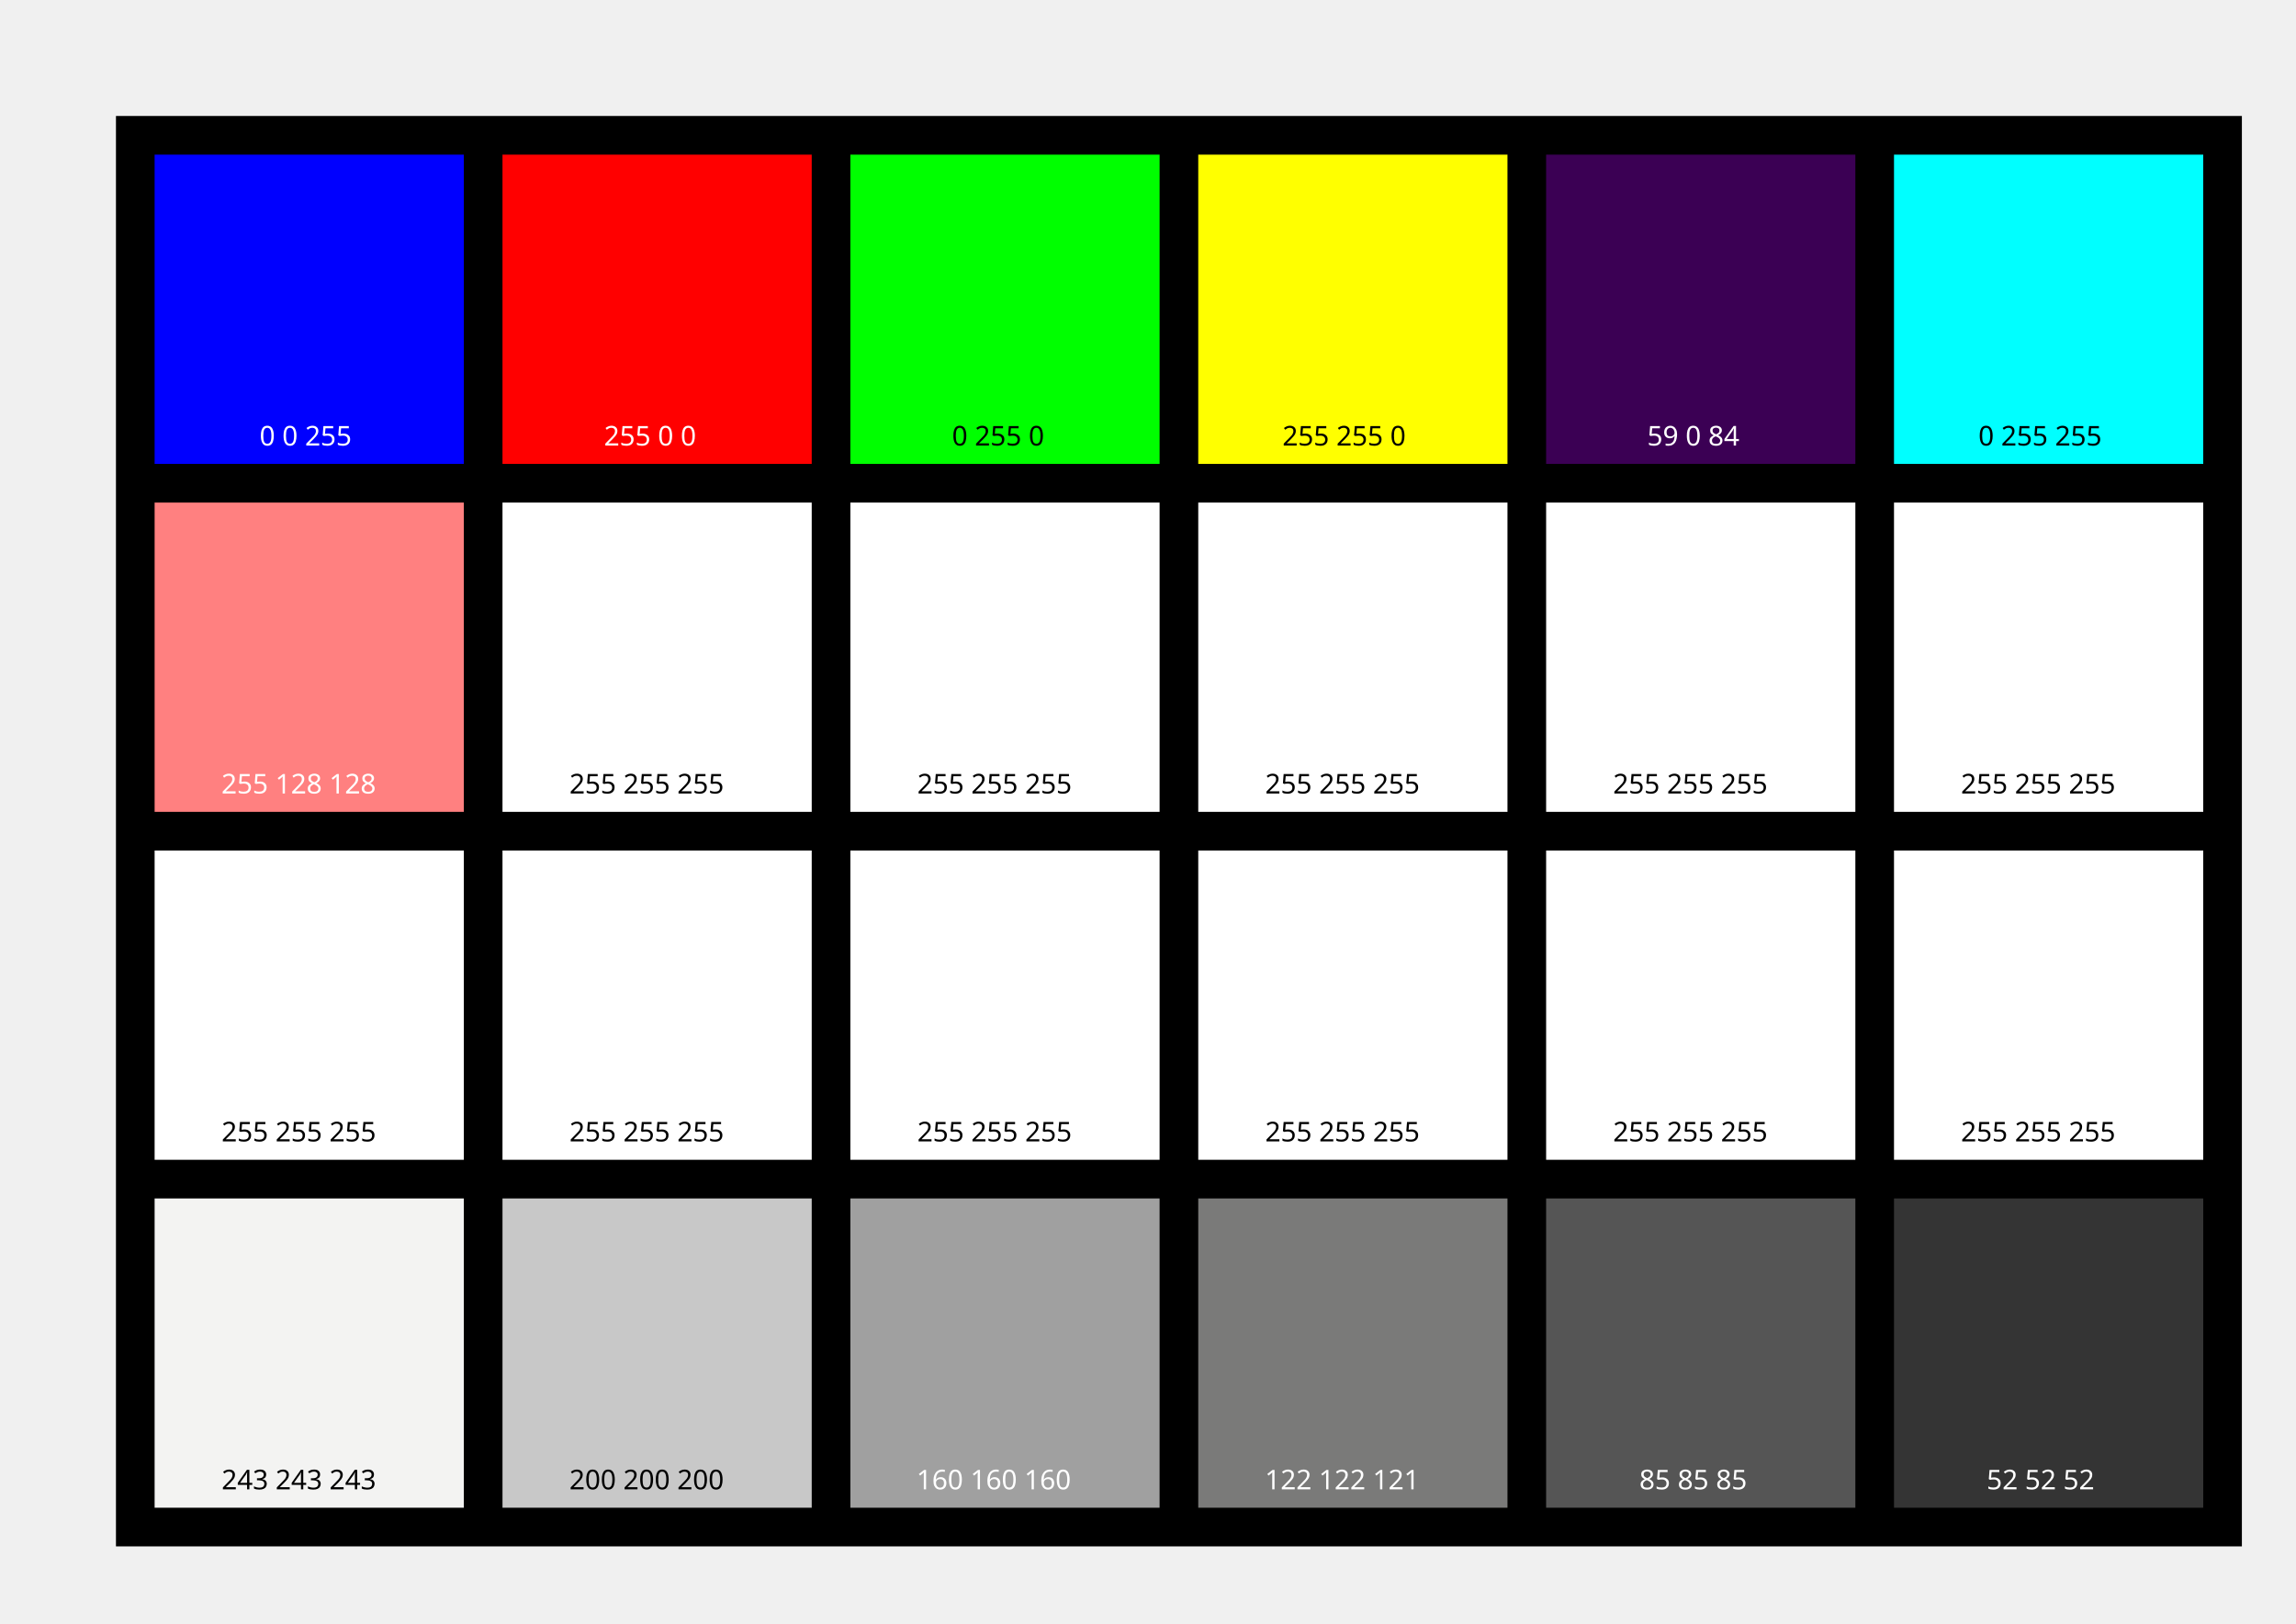
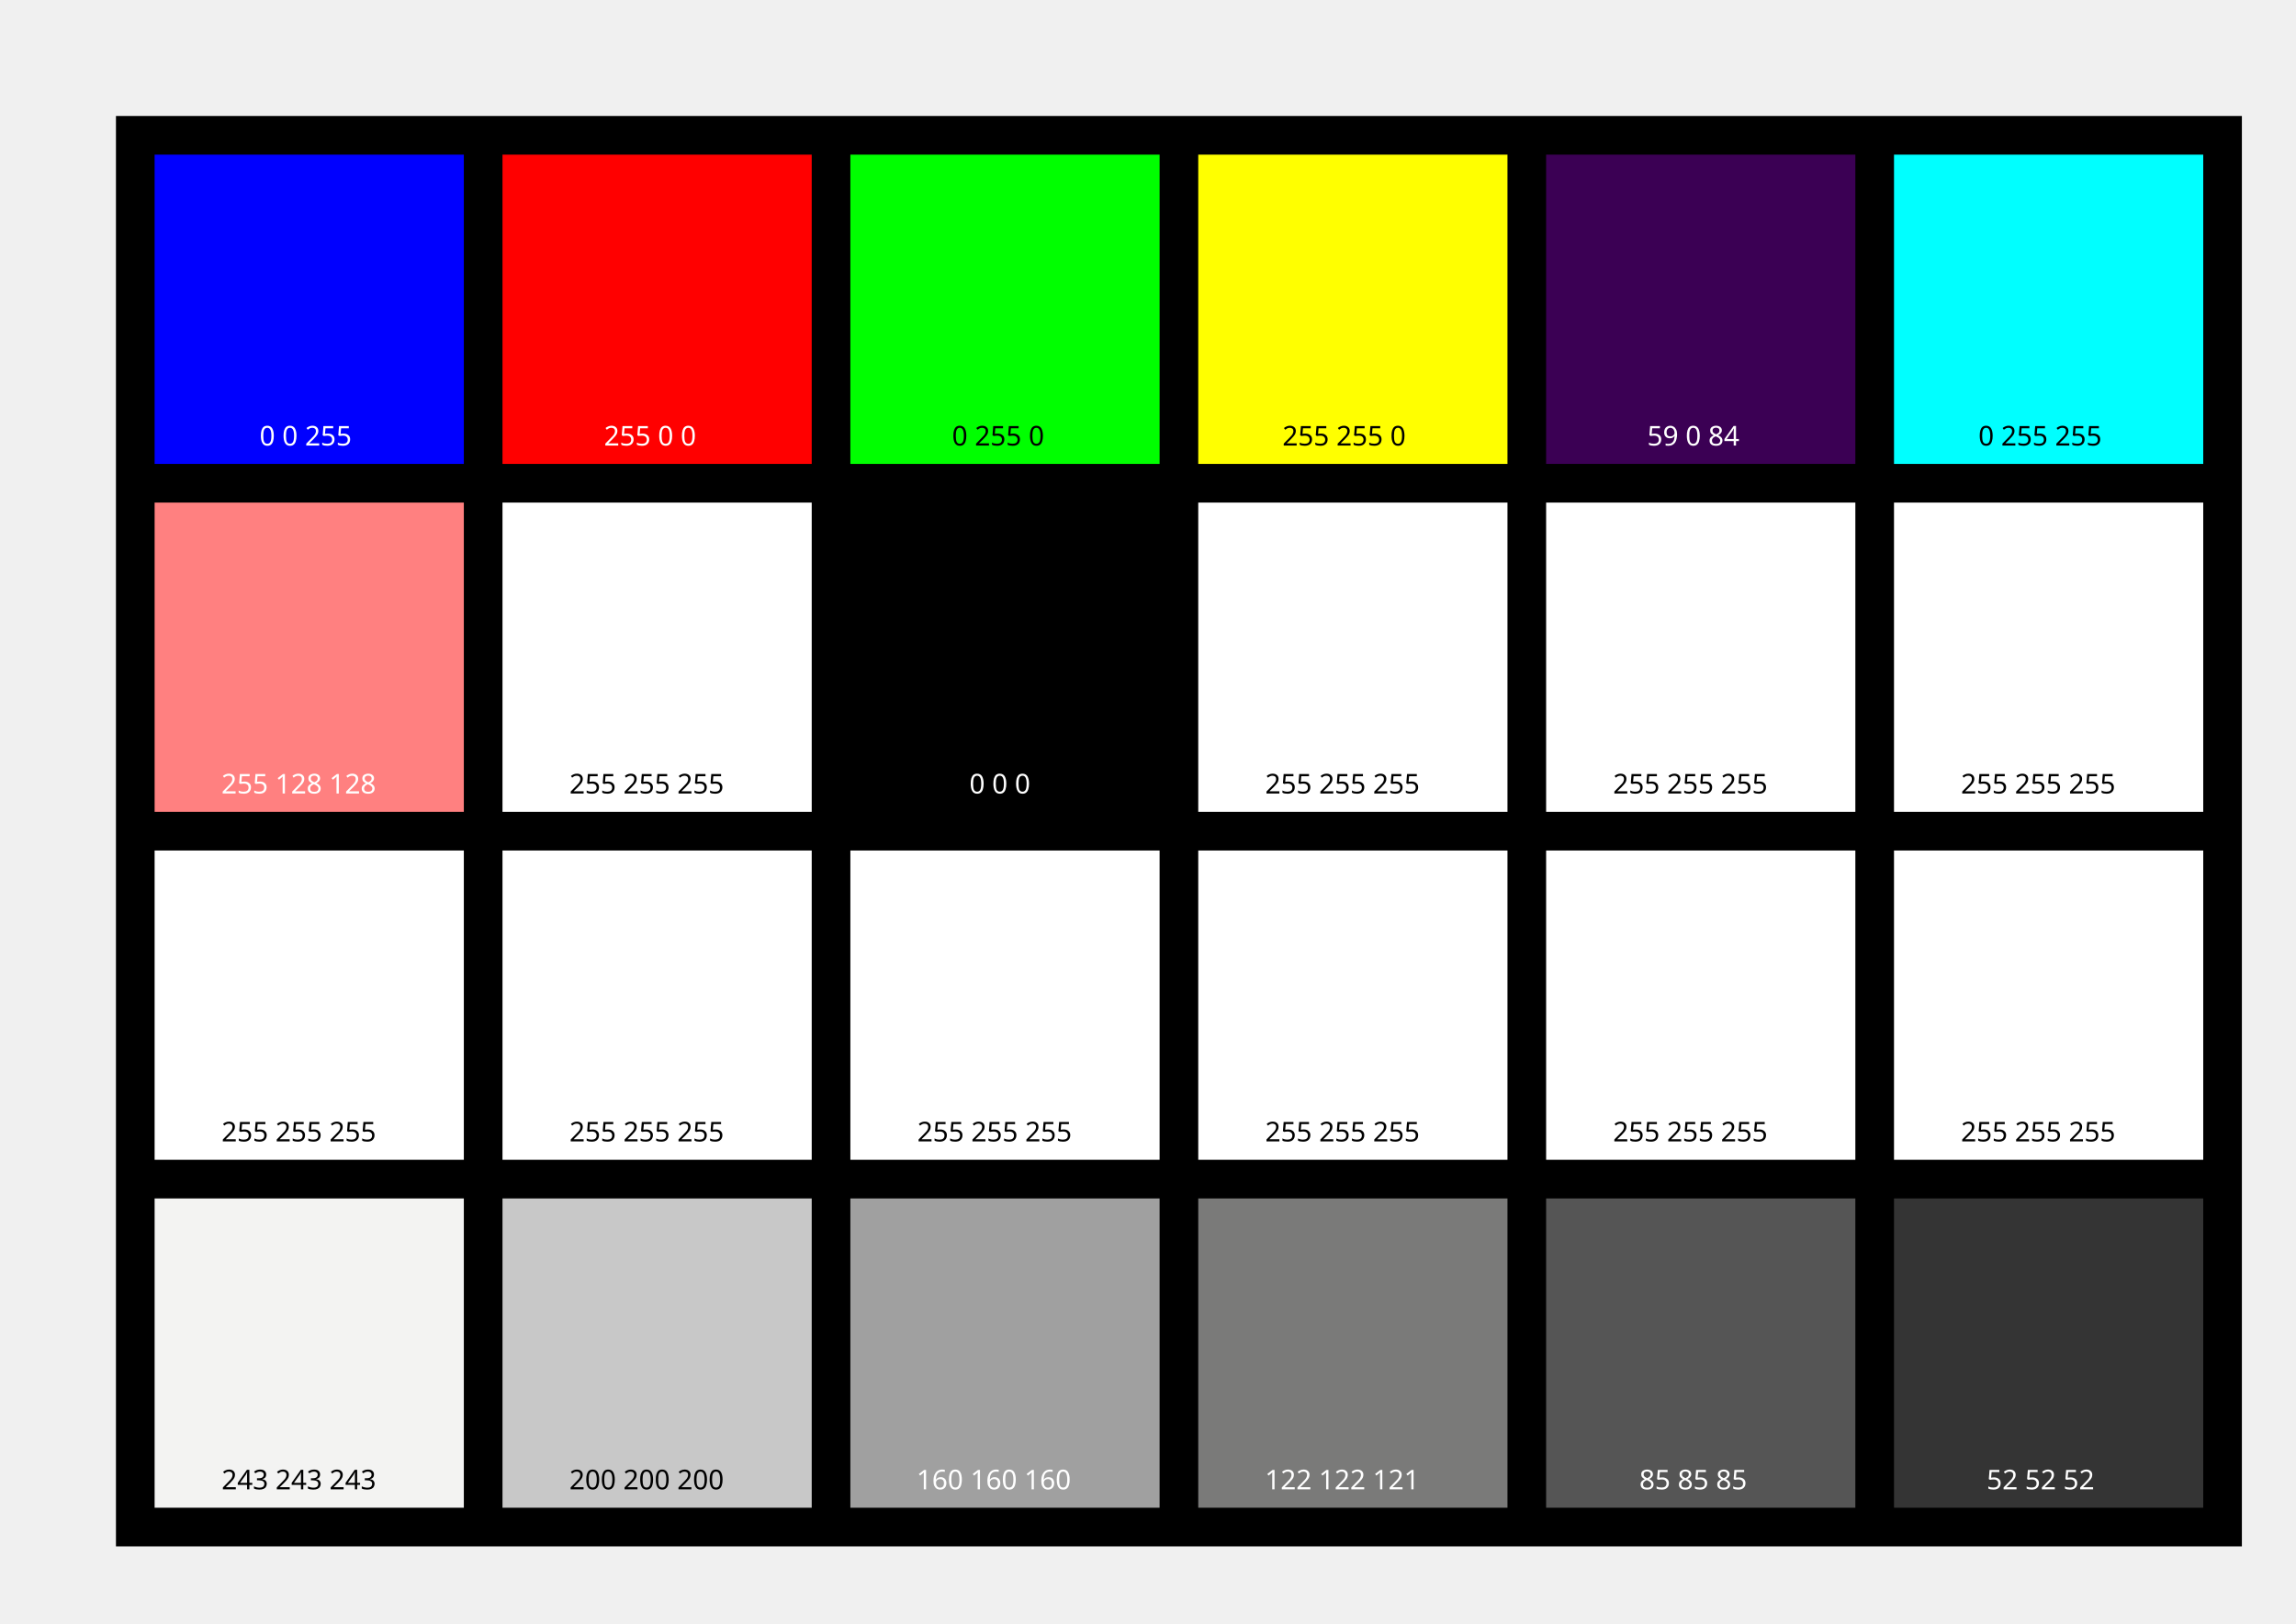
<svg xmlns="http://www.w3.org/2000/svg" width="297mm" height="210mm" viewBox="0 0 297 210" version="1.1" id="svg8">
  <defs id="defs2">
    <rect x="3.207" y="-26.994" width="72.43" height="14.165" id="rect1387" />
  </defs>
  <g id="layer1">
    <rect style="fill:#000000;stroke-width:0.253" id="rect228" width="275" height="185" x="15" y="15" />
    <rect id="rect22" width="40" height="40" x="20" y="20" style="fill:#0000ff;fill-opacity:1;stroke-width:0.225" />
    <rect id="rect22-0" width="40" height="40" x="65" y="20" style="stroke-width:0.225;fill:#ff0000;fill-opacity:1" />
    <rect id="rect22-4" width="40" height="40" x="110" y="20" style="stroke-width:0.225;fill:#00ff00;fill-opacity:1" />
    <rect id="rect22-0-6" width="40" height="40" x="155" y="20" style="stroke-width:0.225;fill:#ffff00;fill-opacity:1" />
    <rect id="rect22-0-6-8" width="40" height="40" x="200" y="20" style="stroke-width:0.225;fill:#3b0054;fill-opacity:1" />
    <rect id="rect22-0-6-8-2" width="40" height="40" x="245" y="20" style="stroke-width:0.225;fill:#00ffff;fill-opacity:1" />
    <rect id="rect22-7" width="40" height="40" x="20" y="65" style="stroke-width:0.225;fill:#ff8080;fill-opacity:1" />
    <rect id="rect22-0-8" width="40" height="40" x="65" y="65" style="stroke-width:0.225;fill:#ffffff;fill-opacity:1" />
-     <rect id="rect22-4-1" width="40" height="40" x="110" y="65" style="stroke-width:0.225;fill:#ffffff;fill-opacity:1" />
+     <rect id="rect22-4-1" width="40" height="40" x="110" y="65" style="stroke-width:0.225;fill:#000000;fill-opacity:1" />
    <rect id="rect22-0-6-5" width="40" height="40" x="155" y="65" style="stroke-width:0.225;fill:#ffffff;fill-opacity:1" />
    <rect id="rect22-0-6-8-1" width="40" height="40" x="200" y="65" style="stroke-width:0.225;fill:#ffffff;fill-opacity:1" />
    <rect id="rect22-0-6-8-2-3" width="40" height="40" x="245" y="65" style="stroke-width:0.225;fill:#ffffff;fill-opacity:1" />
    <rect id="rect22-7-0" width="40" height="40" x="20" y="110" style="stroke-width:0.225;fill:#ffffff;fill-opacity:1" />
    <rect id="rect22-0-8-8" width="40" height="40" x="65" y="110" style="stroke-width:0.225;fill:#ffffff;fill-opacity:1" />
    <rect id="rect22-4-1-6" width="40" height="40" x="110" y="110" style="stroke-width:0.225;fill:#ffffff;fill-opacity:1" />
    <rect id="rect22-0-6-5-1" width="40" height="40" x="155" y="110" style="stroke-width:0.225;fill:#ffffff;fill-opacity:1" />
    <rect id="rect22-0-6-8-1-1" width="40" height="40" x="200" y="110" style="stroke-width:0.225;fill:#ffffff;fill-opacity:1" />
    <rect id="rect22-0-6-8-2-3-7" width="40" height="40" x="245" y="110" style="stroke-width:0.225;fill:#ffffff;fill-opacity:1" />
    <rect id="rect22-7-0-6" width="40" height="40" x="20" y="155" style="stroke-width:0.225;fill:#f3f3f2;fill-opacity:1" />
    <rect id="rect22-0-8-8-9" width="40" height="40" x="65" y="155" style="stroke-width:0.225;fill:#c8c8c8;fill-opacity:1" />
    <rect id="rect22-4-1-6-6" width="40" height="40" x="110" y="155" style="stroke-width:0.225;fill:#a0a0a0;fill-opacity:1" />
    <rect id="rect22-0-6-5-1-8" width="40" height="40" x="155" y="155" style="stroke-width:0.225;fill:#7a7a79;fill-opacity:1" />
    <rect id="rect22-0-6-8-1-1-6" width="40" height="40" x="200" y="155" style="stroke-width:0.225;fill:#555555;fill-opacity:1" />
    <rect id="rect22-0-6-8-2-3-7-8" width="40" height="40" x="245" y="155" style="stroke-width:0.225;fill:#343434;fill-opacity:1" />
    <text xml:space="preserve" style="font-style:normal;font-weight:normal;font-size:3.528px;line-height:1.25;font-family:sans-serif;fill:#000000;fill-opacity:1;stroke:none;stroke-width:0.265" x="32.658" y="57.624" id="text1055">
      <tspan id="tspan1053" x="32.658" y="57.624" style="font-size:3.528px;fill:#ffffff;stroke-width:0.265"> 0 0 255</tspan>
    </text>
    <text xml:space="preserve" style="font-style:normal;font-weight:normal;font-size:3.528px;line-height:1.25;font-family:sans-serif;fill:#000000;fill-opacity:1;stroke:none;stroke-width:0.265" x="78.13" y="57.623" id="text1055-5">
      <tspan id="tspan1053-8" x="78.13" y="57.623" style="font-size:3.528px;fill:#ffffff;stroke-width:0.265">255 0 0</tspan>
    </text>
    <text xml:space="preserve" style="font-style:normal;font-weight:normal;font-size:3.528px;line-height:1.25;font-family:sans-serif;fill:#000000;fill-opacity:1;stroke:none;stroke-width:0.265" x="123.151" y="57.623" id="text1055-3">
      <tspan id="tspan1053-1" x="123.151" y="57.623" style="font-size:3.528px;fill:#000000;stroke-width:0.265">0 255 0</tspan>
    </text>
    <text xml:space="preserve" style="font-style:normal;font-weight:normal;font-size:3.528px;line-height:1.25;font-family:sans-serif;fill:#000000;fill-opacity:1;stroke:none;stroke-width:0.265" x="165.888" y="57.623" id="text1055-6">
      <tspan id="tspan1053-3" x="165.888" y="57.623" style="font-size:3.528px;fill:#000000;stroke-width:0.265">255 255 0</tspan>
    </text>
    <text xml:space="preserve" style="font-style:normal;font-weight:normal;font-size:3.528px;line-height:1.25;font-family:sans-serif;fill:#000000;fill-opacity:1;stroke:none;stroke-width:0.265" x="213.077" y="57.623" id="text1055-54">
      <tspan id="tspan1053-4" x="213.077" y="57.623" style="font-size:3.528px;fill:#ffffff;stroke-width:0.265">59 0 84</tspan>
    </text>
    <text xml:space="preserve" style="font-style:normal;font-weight:normal;font-size:3.528px;line-height:1.25;font-family:sans-serif;fill:#000000;fill-opacity:1;stroke:none;stroke-width:0.265" x="163.654" y="102.623" id="text1055-64">
      <tspan id="tspan1053-6" x="163.654" y="102.623" style="font-size:3.528px;fill:#000000;stroke-width:0.265">255 255 255</tspan>
    </text>
    <text xml:space="preserve" style="font-style:normal;font-weight:normal;font-size:3.528px;line-height:1.25;font-family:sans-serif;fill:#000000;fill-opacity:1;stroke:none;stroke-width:0.265" x="208.654" y="102.623" id="text1055-50">
      <tspan id="tspan1053-5" x="208.654" y="102.623" style="font-size:3.528px;fill:#000000;stroke-width:0.265">255 255 255</tspan>
    </text>
-     <text xml:space="preserve" style="font-style:normal;font-weight:normal;font-size:3.528px;line-height:1.25;font-family:sans-serif;fill:#000000;fill-opacity:1;stroke:none;stroke-width:0.265" x="118.654" y="102.623" id="text1055-1">
-       <tspan id="tspan1053-44" x="118.654" y="102.623" style="font-size:3.528px;fill:#000000;stroke-width:0.265">255 255 255</tspan>
+     <text xml:space="preserve" style="font-style:normal;font-weight:normal;font-size:3.528px;line-height:1.25;font-family:sans-serif;fill:#000000;fill-opacity:1;stroke:none;stroke-width:0.265" x="125.394" y="102.623" id="text1055-1">
+       <tspan id="tspan1053-44" x="125.394" y="102.623" style="font-size:3.528px;fill:#ffffff;stroke-width:0.265">0 0 0</tspan>
    </text>
    <text xml:space="preserve" style="font-style:normal;font-weight:normal;font-size:3.528px;line-height:1.25;font-family:sans-serif;fill:#000000;fill-opacity:1;stroke:none;stroke-width:0.265" x="73.654" y="102.623" id="text1055-4">
      <tspan id="tspan1053-30" x="73.654" y="102.623" style="font-size:3.528px;fill:#000000;stroke-width:0.265">255 255 255</tspan>
    </text>
    <text xml:space="preserve" style="font-style:normal;font-weight:normal;font-size:3.528px;line-height:1.25;font-family:sans-serif;fill:#000000;fill-opacity:1;stroke:none;stroke-width:0.265" x="28.634" y="102.623" id="text1055-16">
      <tspan id="tspan1053-18" x="28.634" y="102.623" style="font-size:3.528px;fill:#ffffff;stroke-width:0.265">255 128 128</tspan>
    </text>
    <text xml:space="preserve" style="font-style:normal;font-weight:normal;font-size:3.528px;line-height:1.25;font-family:sans-serif;fill:#000000;fill-opacity:1;stroke:none;stroke-width:0.265" x="73.654" y="147.623" id="text1055-16-8">
      <tspan id="tspan1053-18-1" x="73.654" y="147.623" style="font-size:3.528px;fill:#000000;stroke-width:0.265">255 255 255</tspan>
    </text>
    <text xml:space="preserve" style="font-style:normal;font-weight:normal;font-size:3.528px;line-height:1.25;font-family:sans-serif;fill:#000000;fill-opacity:1;stroke:none;stroke-width:0.265" x="28.654" y="147.623" id="text1055-16-7">
      <tspan id="tspan1053-18-3" x="28.654" y="147.623" style="font-size:3.528px;fill:#000000;stroke-width:0.265">255 255 255</tspan>
    </text>
    <text xml:space="preserve" style="font-style:normal;font-weight:normal;font-size:3.528px;line-height:1.25;font-family:sans-serif;fill:#000000;fill-opacity:1;stroke:none;stroke-width:0.265" x="118.654" y="147.623" id="text1055-16-4">
      <tspan id="tspan1053-18-7" x="118.654" y="147.623" style="font-size:3.528px;fill:#000000;stroke-width:0.265">255 255 255</tspan>
    </text>
    <text xml:space="preserve" style="font-style:normal;font-weight:normal;font-size:3.528px;line-height:1.25;font-family:sans-serif;fill:#000000;fill-opacity:1;stroke:none;stroke-width:0.265" x="208.654" y="147.623" id="text1055-16-9">
      <tspan id="tspan1053-18-5" x="208.654" y="147.623" style="font-size:3.528px;fill:#000000;stroke-width:0.265">255 255 255</tspan>
    </text>
    <text xml:space="preserve" style="font-style:normal;font-weight:normal;font-size:3.528px;line-height:1.25;font-family:sans-serif;fill:#000000;fill-opacity:1;stroke:none;stroke-width:0.265" x="163.654" y="147.623" id="text1055-16-1">
      <tspan id="tspan1053-18-6" x="163.654" y="147.623" style="font-size:3.528px;fill:#000000;stroke-width:0.265">255 255 255</tspan>
    </text>
    <text xml:space="preserve" style="font-style:normal;font-weight:normal;font-size:3.528px;line-height:1.25;font-family:sans-serif;fill:#000000;fill-opacity:1;stroke:none;stroke-width:0.265" x="212.051" y="192.623" id="text1055-16-96">
      <tspan id="tspan1053-18-57" x="212.051" y="192.623" style="font-size:3.528px;fill:#ffffff;stroke-width:0.265">85 85 85</tspan>
    </text>
    <text xml:space="preserve" style="font-style:normal;font-weight:normal;font-size:3.528px;line-height:1.25;font-family:sans-serif;fill:#000000;fill-opacity:1;stroke:none;stroke-width:0.265" x="163.616" y="192.623" id="text1055-16-6">
      <tspan id="tspan1053-18-13" x="163.616" y="192.623" style="font-size:3.528px;fill:#ffffff;stroke-width:0.265">122 122 121</tspan>
    </text>
    <text xml:space="preserve" style="font-style:normal;font-weight:normal;font-size:3.528px;line-height:1.25;font-family:sans-serif;fill:#000000;fill-opacity:1;stroke:none;stroke-width:0.265" x="118.544" y="192.623" id="text1055-16-5">
      <tspan id="tspan1053-18-2" x="118.544" y="192.623" style="font-size:3.528px;fill:#ffffff;stroke-width:0.265">160 160 160</tspan>
    </text>
    <text xml:space="preserve" style="font-style:normal;font-weight:normal;font-size:3.528px;line-height:1.25;font-family:sans-serif;fill:#000000;fill-opacity:1;stroke:none;stroke-width:0.265" x="73.645" y="192.623" id="text1055-16-53">
      <tspan id="tspan1053-18-8" x="73.645" y="192.623" style="font-size:3.528px;fill:#000000;stroke-width:0.265">200 200 200</tspan>
    </text>
    <text xml:space="preserve" style="font-style:normal;font-weight:normal;font-size:3.528px;line-height:1.25;font-family:sans-serif;fill:#000000;fill-opacity:1;stroke:none;stroke-width:0.265" x="28.661" y="192.623" id="text1055-16-3">
      <tspan id="tspan1053-18-75" x="28.661" y="192.623" style="font-size:3.528px;fill:#000000;stroke-width:0.265">243 243 243</tspan>
    </text>
    <text xml:space="preserve" style="font-style:normal;font-weight:normal;font-size:3.528px;line-height:1.25;font-family:sans-serif;fill:#000000;fill-opacity:1;stroke:none;stroke-width:0.265" x="253.654" y="102.623" id="text1055-54-6">
      <tspan id="tspan1053-4-8" x="253.654" y="102.623" style="font-size:3.528px;fill:#000000;stroke-width:0.265">255 255 255</tspan>
    </text>
    <text xml:space="preserve" style="font-style:normal;font-weight:normal;font-size:3.528px;line-height:1.25;font-family:sans-serif;fill:#000000;fill-opacity:1;stroke:none;stroke-width:0.265" x="255.917" y="57.623" id="text1055-54-1">
      <tspan id="tspan1053-4-6" x="255.917" y="57.623" style="font-size:3.528px;fill:#000000;stroke-width:0.265">0 255 255</tspan>
    </text>
    <text xml:space="preserve" style="font-style:normal;font-weight:normal;font-size:3.528px;line-height:1.25;font-family:sans-serif;fill:#000000;fill-opacity:1;stroke:none;stroke-width:0.265" x="253.654" y="147.623" id="text1055-54-3">
      <tspan id="tspan1053-4-1" x="253.654" y="147.623" style="font-size:3.528px;fill:#000000;stroke-width:0.265">255 255 255</tspan>
    </text>
    <text xml:space="preserve" style="font-style:normal;font-weight:normal;font-size:3.528px;line-height:1.25;font-family:sans-serif;fill:#000000;fill-opacity:1;stroke:none;stroke-width:0.265" x="256.985" y="192.623" id="text1055-54-4">
      <tspan id="tspan1053-4-2" x="256.985" y="192.623" style="font-size:3.528px;fill:#ffffff;stroke-width:0.265">52 52 52</tspan>
    </text>
    <text xml:space="preserve" id="text1385" style="fill:black;fill-opacity:1;line-height:1.25;stroke:none;font-family:sans-serif;font-style:normal;font-weight:normal;font-size:10.583px;white-space:pre;shape-inside:url(#rect1387);" />
  </g>
</svg>
